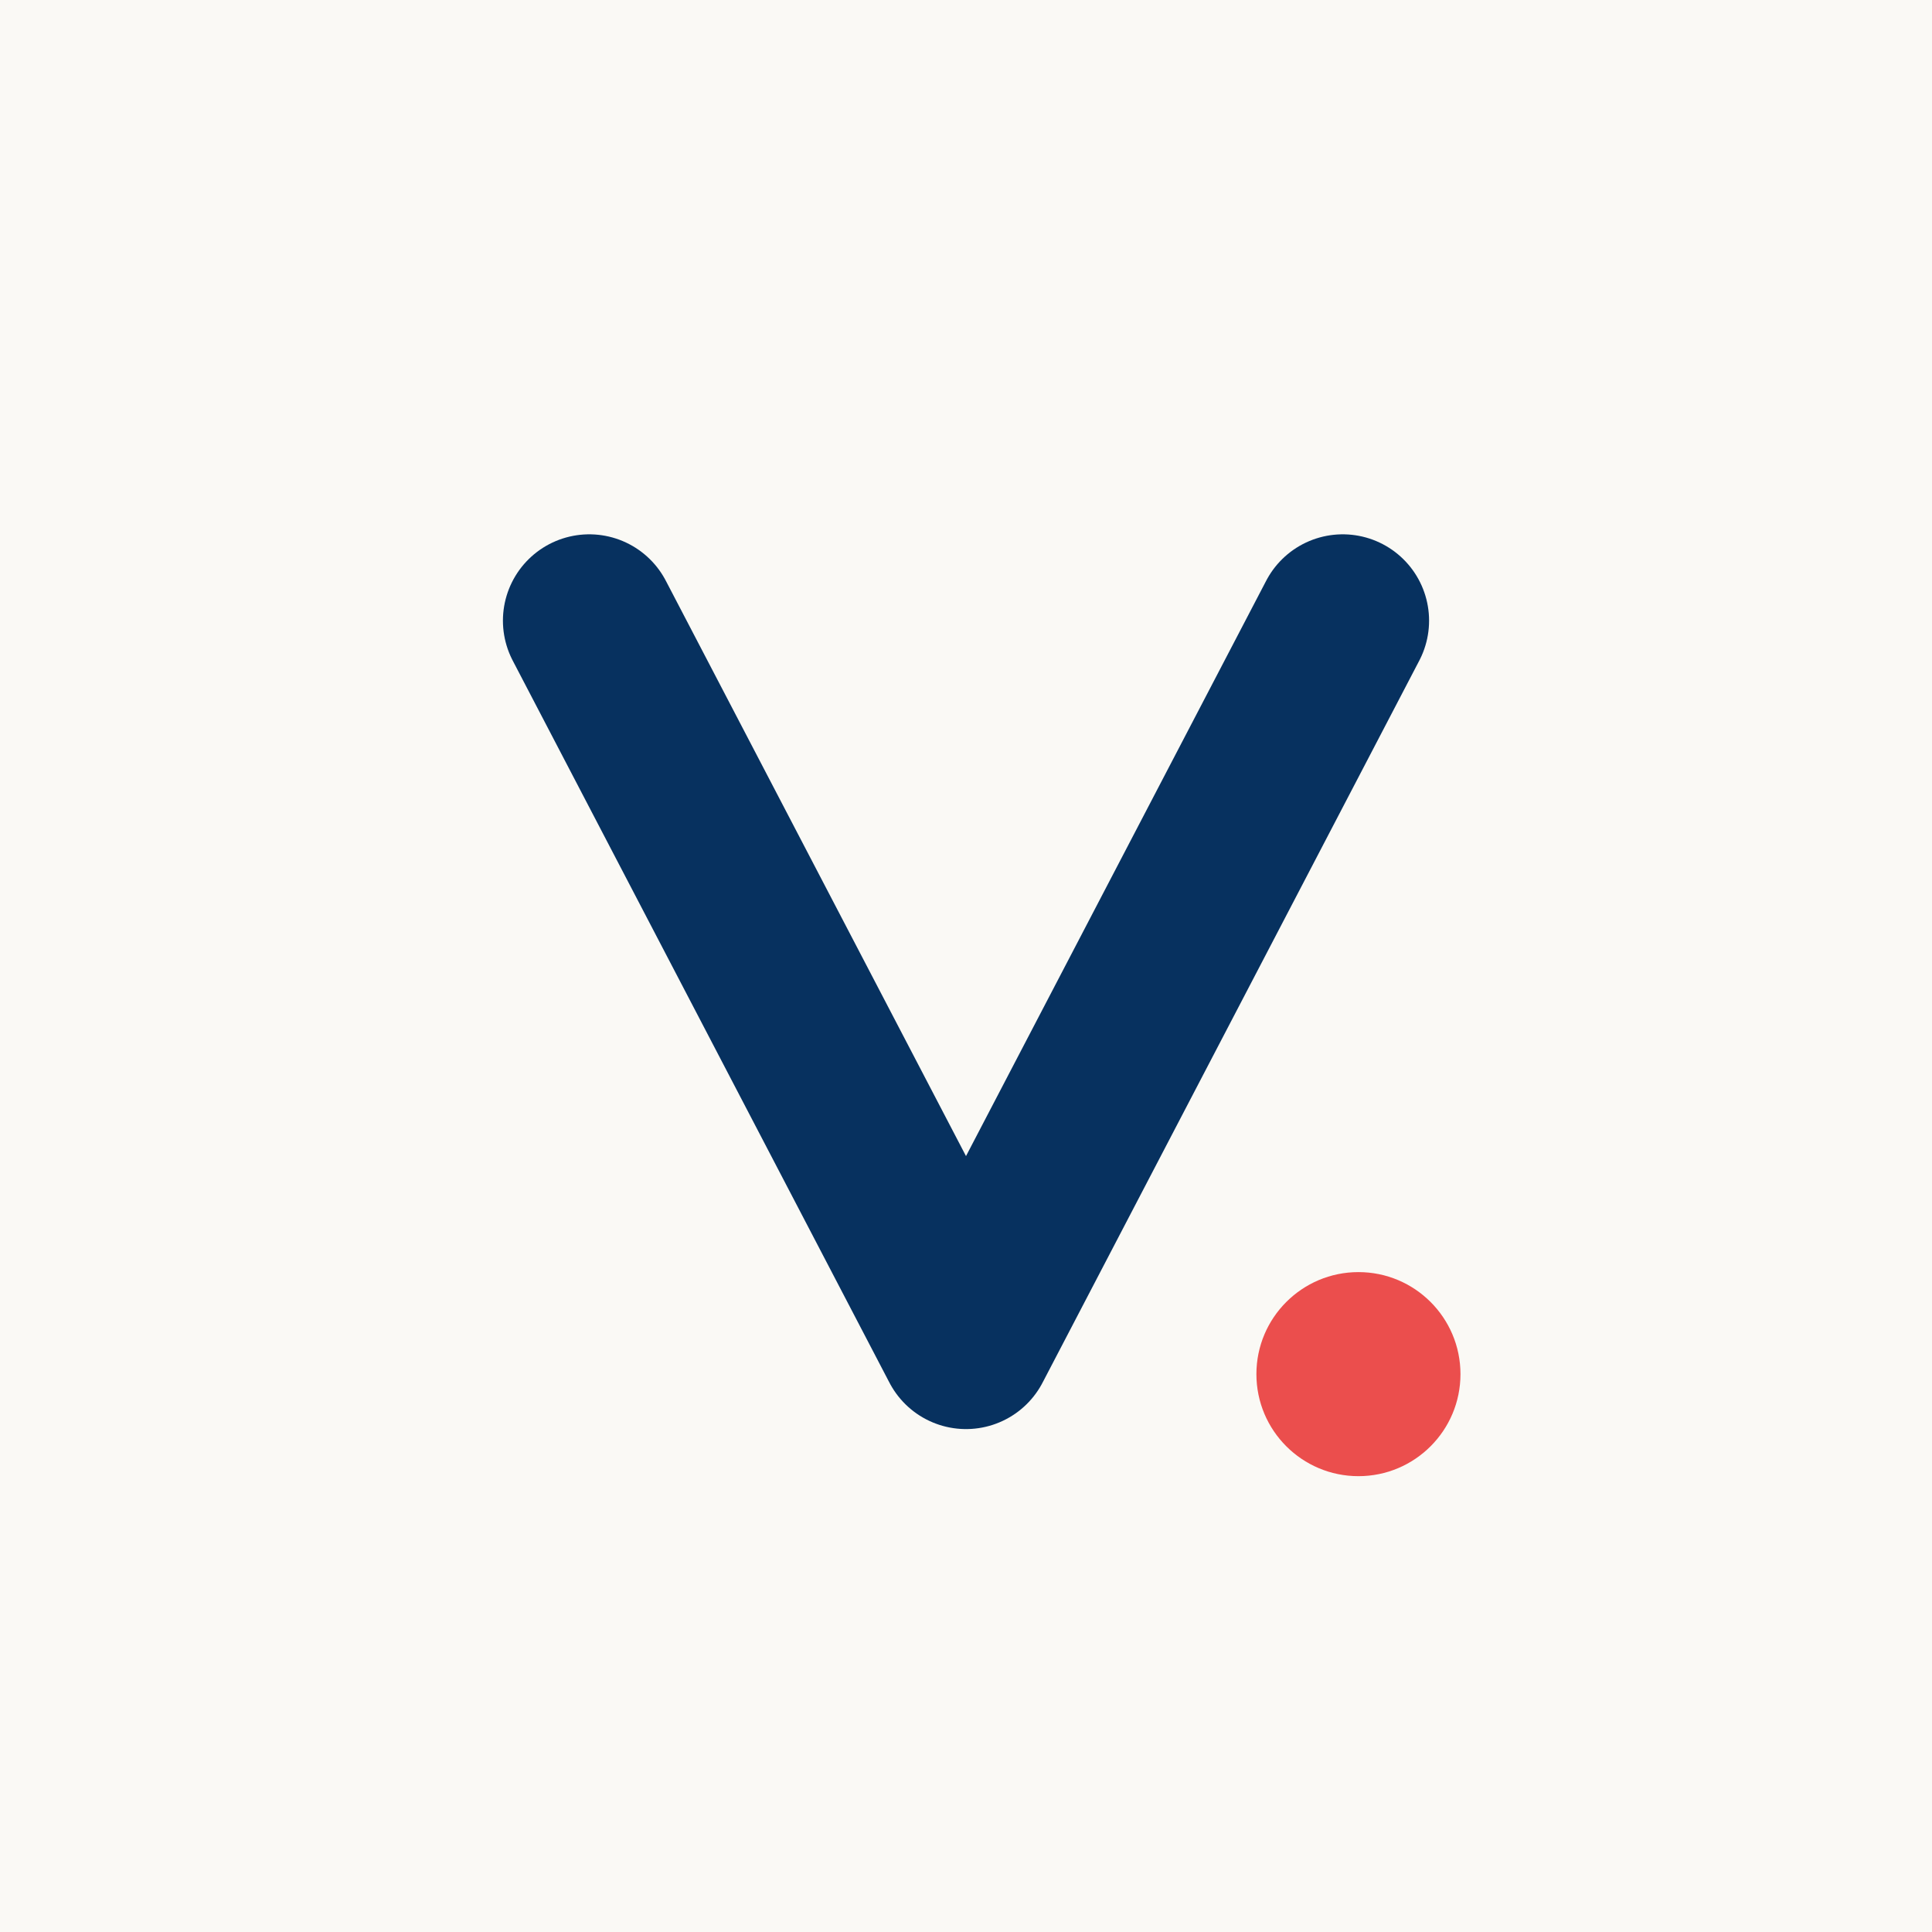
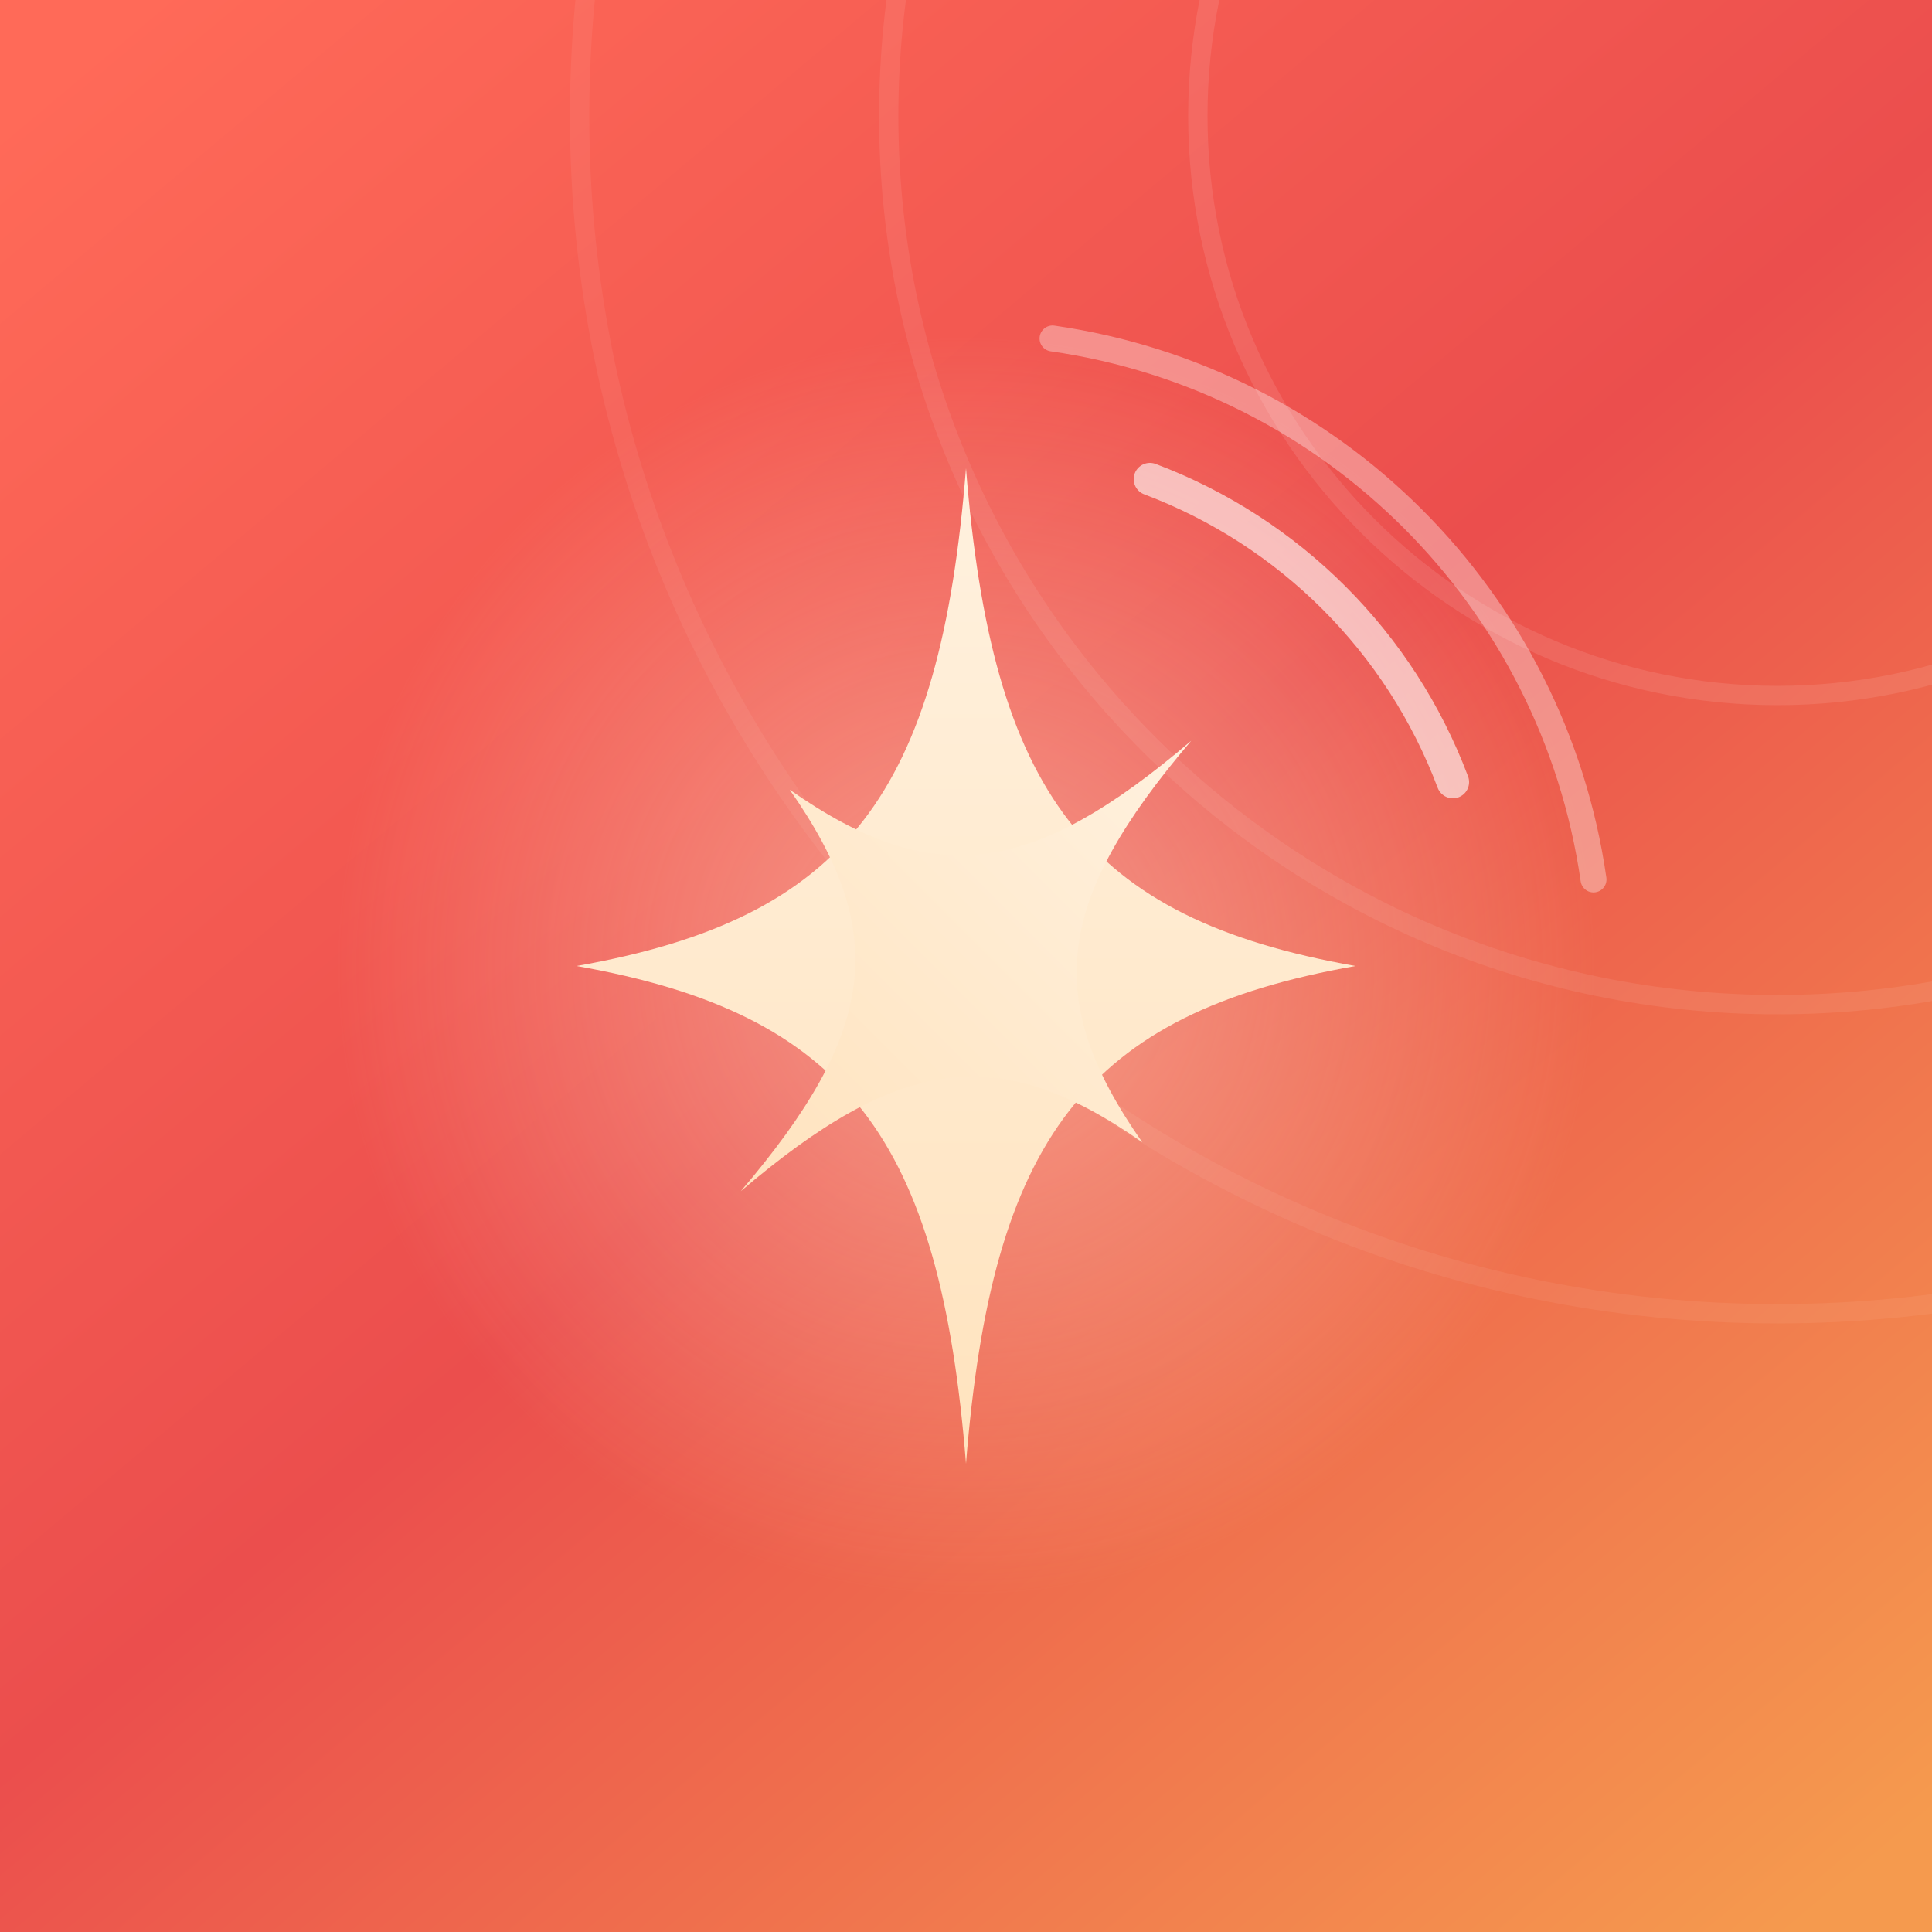
- <svg xmlns="http://www.w3.org/2000/svg" viewBox="0 0 96 96" role="img" aria-label="Neptune Vega">
-   <rect width="96" height="96" rx="0" fill="#FAF9F5" />
-   <g transform="translate(48 48) scale(0.78) translate(-48 -48)">
-     <path d="M24 26l24 46 24-46" fill="none" stroke="#07315F" stroke-width="11" stroke-linejoin="round" stroke-linecap="round" />
-     <circle cx="73" cy="74" r="6.5" fill="#EB4E4D" />
+ <svg xmlns="http://www.w3.org/2000/svg" viewBox="0 0 100 100" role="img" aria-label="Neptune Vega">
+   <defs>
+     <linearGradient id="mb" x1=".08" y1="0" x2=".92" y2="1">
+       <stop offset="0" stop-color="#FF6A58" />
+       <stop offset=".5" stop-color="#EB4E4D" />
+       <stop offset="1" stop-color="#F59A4E" />
+     </linearGradient>
+     <radialGradient id="mg" cx=".5" cy=".5" r=".5">
+       <stop offset="0" stop-color="#FFE9C9" stop-opacity=".9" />
+       <stop offset="1" stop-color="#FFE9C9" stop-opacity="0" />
+     </radialGradient>
+     <linearGradient id="ms" x1="0" y1="-1" x2="0" y2="1">
+       <stop offset="0" stop-color="#FFFFFF" />
+       <stop offset="1" stop-color="#FFE3BE" />
+     </linearGradient>
+   </defs>
+   <rect width="100" height="100" rx="0" fill="url(#mb)" />
+   <circle cx="92" cy="6" r="30" fill="none" stroke="#fff" stroke-opacity=".10" stroke-width="1" />
+   <circle cx="92" cy="6" r="46" fill="none" stroke="#fff" stroke-opacity=".08" stroke-width="1" />
+   <circle cx="92" cy="6" r="62" fill="none" stroke="#fff" stroke-opacity=".06" stroke-width="1" />
+   <g transform="translate(50 50) scale(0.56)">
+     <circle r="58" fill="url(#mg)" opacity=".55" />
+     <g fill="none" stroke="#fff" stroke-linecap="round">
+       <path d="M17-45A48 48 0 0 1 45-17" stroke-width="3" opacity=".6" />
+       <path d="M8-58A59 59 0 0 1 58-8" stroke-width="2.4" opacity=".34" />
+     </g>
+     <path d="M0-46C2.4-16 11-4.4 36 0C11 4.4 2.4 16 0 46C-2.4 16-11 4.4-36 0C-11-4.4-2.4-16 0-46Z" fill="url(#ms)" />
+     <path d="M0-46C2.4-16 11-4.4 36 0C11 4.4 2.4 16 0 46C-2.4 16-11 4.4-36 0C-11-4.4-2.4-16 0-46Z" transform="rotate(45) scale(.64)" fill="url(#ms)" />
  </g>
</svg>
